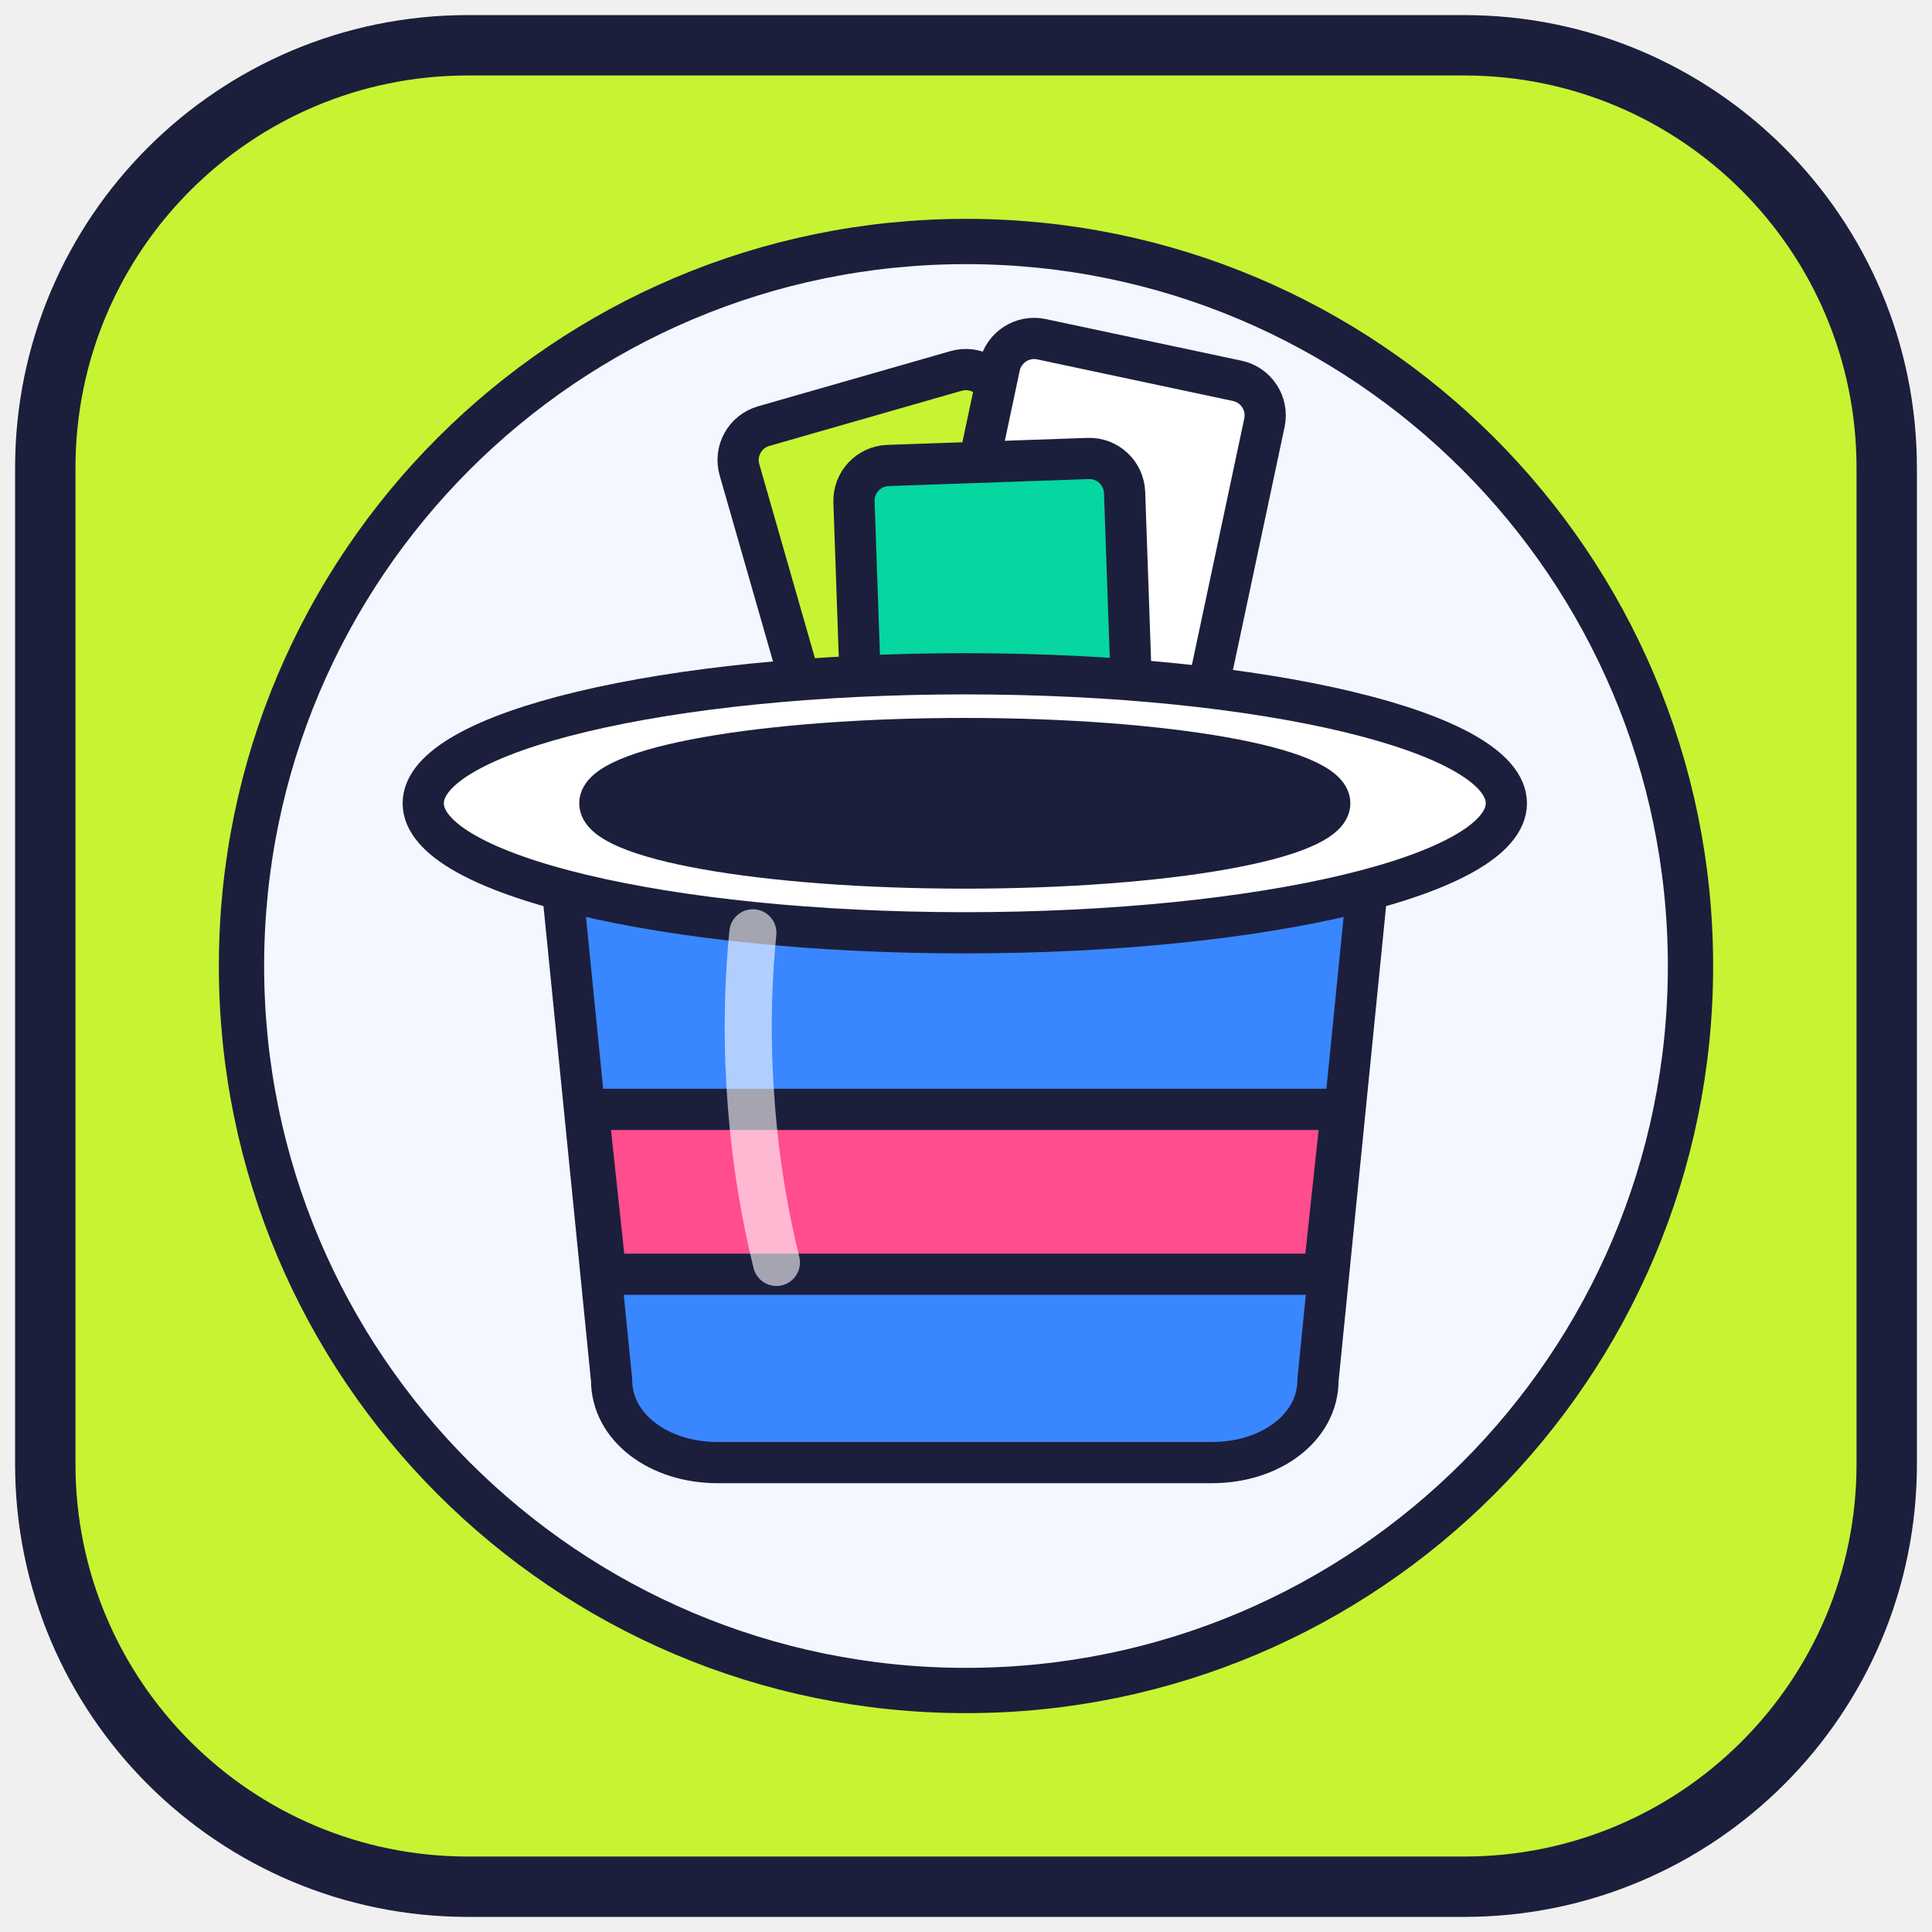
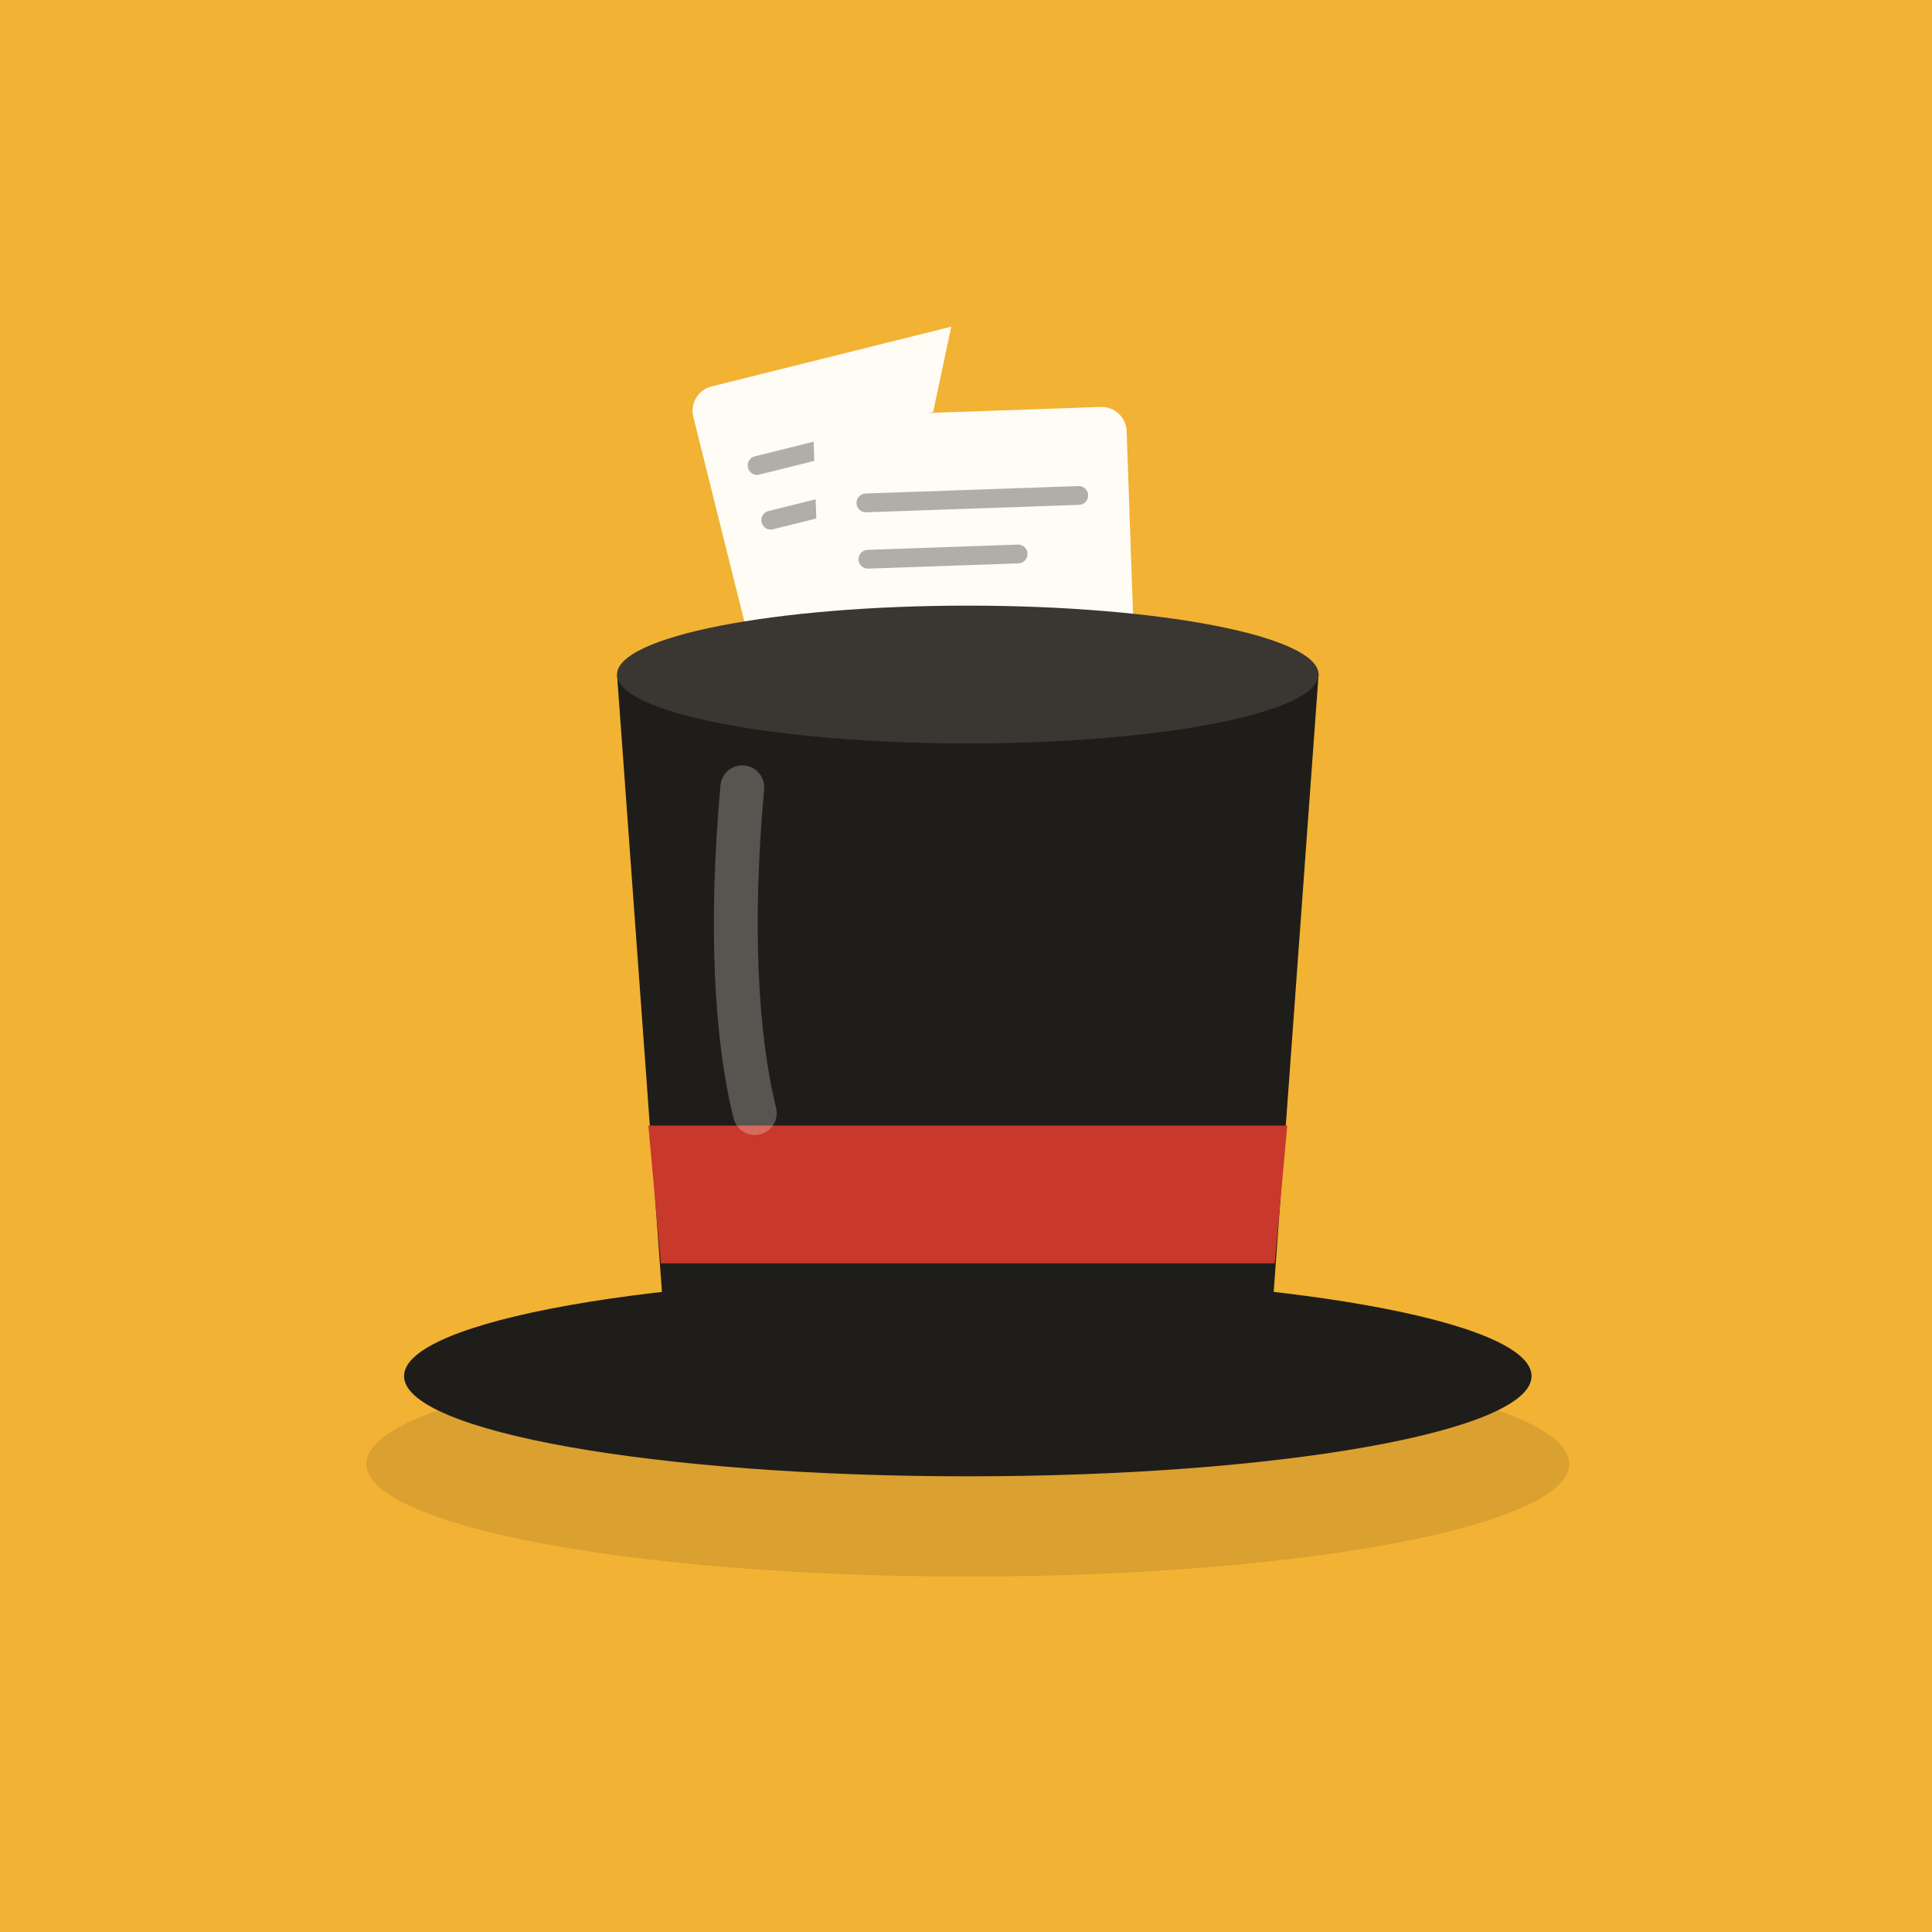
<svg xmlns="http://www.w3.org/2000/svg" width="512" height="512" viewBox="0 0 256 256">
-   <rect x="6" y="6" width="244" height="244" rx="56" fill="#C6F432" stroke="#1B1F3B" stroke-width="8" />
-   <circle cx="128" cy="128" r="96" fill="#F4F7FF" stroke="#1B1F3B" stroke-width="6" />
-   <g transform="translate(28 30) scale(0.78)">
-     <g stroke="#1B1F3B" stroke-width="7" stroke-linejoin="round" stroke-linecap="round">
-       <rect x="96" y="28" width="46" height="64" rx="6" fill="#C6F432" transform="rotate(-16 119 60)" />
-       <rect x="128" y="22" width="46" height="64" rx="6" fill="#FFFFFF" transform="rotate(12 151 54)" />
-       <rect x="110" y="40" width="46" height="60" rx="6" fill="#06D6A0" transform="rotate(-2 133 70)" />
-       <path d="M58 96 H198 L188 196 C188 204 180 210 170 210 H86 C76 210 68 204 68 196 Z" fill="#3A86FF" />
-       <path d="M64 150 H192 L189 178 H67 Z" fill="#FF4D8D" />
-       <ellipse cx="128" cy="98" rx="92" ry="22" fill="#FFFFFF" />
-       <ellipse cx="128" cy="98" rx="62" ry="11" fill="#1B1F3B" />
+   <rect width="256" height="256" fill="#F2B233" />
+   <g transform="translate(22 18) scale(0.83)">
+     <g transform="rotate(-14 114.0 57.0)">
+       <rect x="88" y="34" width="52" height="46" rx="4" fill="#FFFCF6" />
+       <path d="M96 48 H132" stroke="#1F1D1A" stroke-opacity="0.35" stroke-width="3" stroke-linecap="round" />
+       <path d="M96 57 H122" stroke="#1F1D1A" stroke-opacity="0.35" stroke-width="3" stroke-linecap="round" />
    </g>
-     <path d="M92 120 C90 140 92 160 96 176" stroke="#FFFFFF" stroke-width="8" stroke-linecap="round" fill="none" opacity="0.6" />
+     <g transform="rotate(12 148.0 49.0)">
+       <rect x="122" y="26" width="52" height="46" rx="4" fill="#F2B233" />
+     </g>
+     <g transform="rotate(-2 129.0 66.0)">
+       <rect x="104" y="44" width="50" height="44" rx="4" fill="#FFFCF6" />
+       <path d="M112 58 H146" stroke="#1F1D1A" stroke-opacity="0.35" stroke-width="3" stroke-linecap="round" />
+       <path d="M112 67 H136" stroke="#1F1D1A" stroke-opacity="0.35" stroke-width="3" stroke-linecap="round" />
+     </g>
+     <ellipse cx="128" cy="212" rx="96" ry="18" fill="#1F1D1A" opacity="0.12" />
+     <path d="M72 86 H184 L176 196 H80 Z" fill="#1F1D1A" />
+     <path d="M77 158 H179 L177 180 H79 Z" fill="#C8392B" />
+     <ellipse cx="128" cy="198" rx="90" ry="16" fill="#1F1D1A" />
+     <ellipse cx="128" cy="86" rx="56" ry="11" fill="#3A3631" />
+     <path d="M92 104 C90 126 91 144 94 156" stroke="#FFFCF6" stroke-opacity="0.25" stroke-width="7" stroke-linecap="round" fill="none" />
  </g>
</svg>
